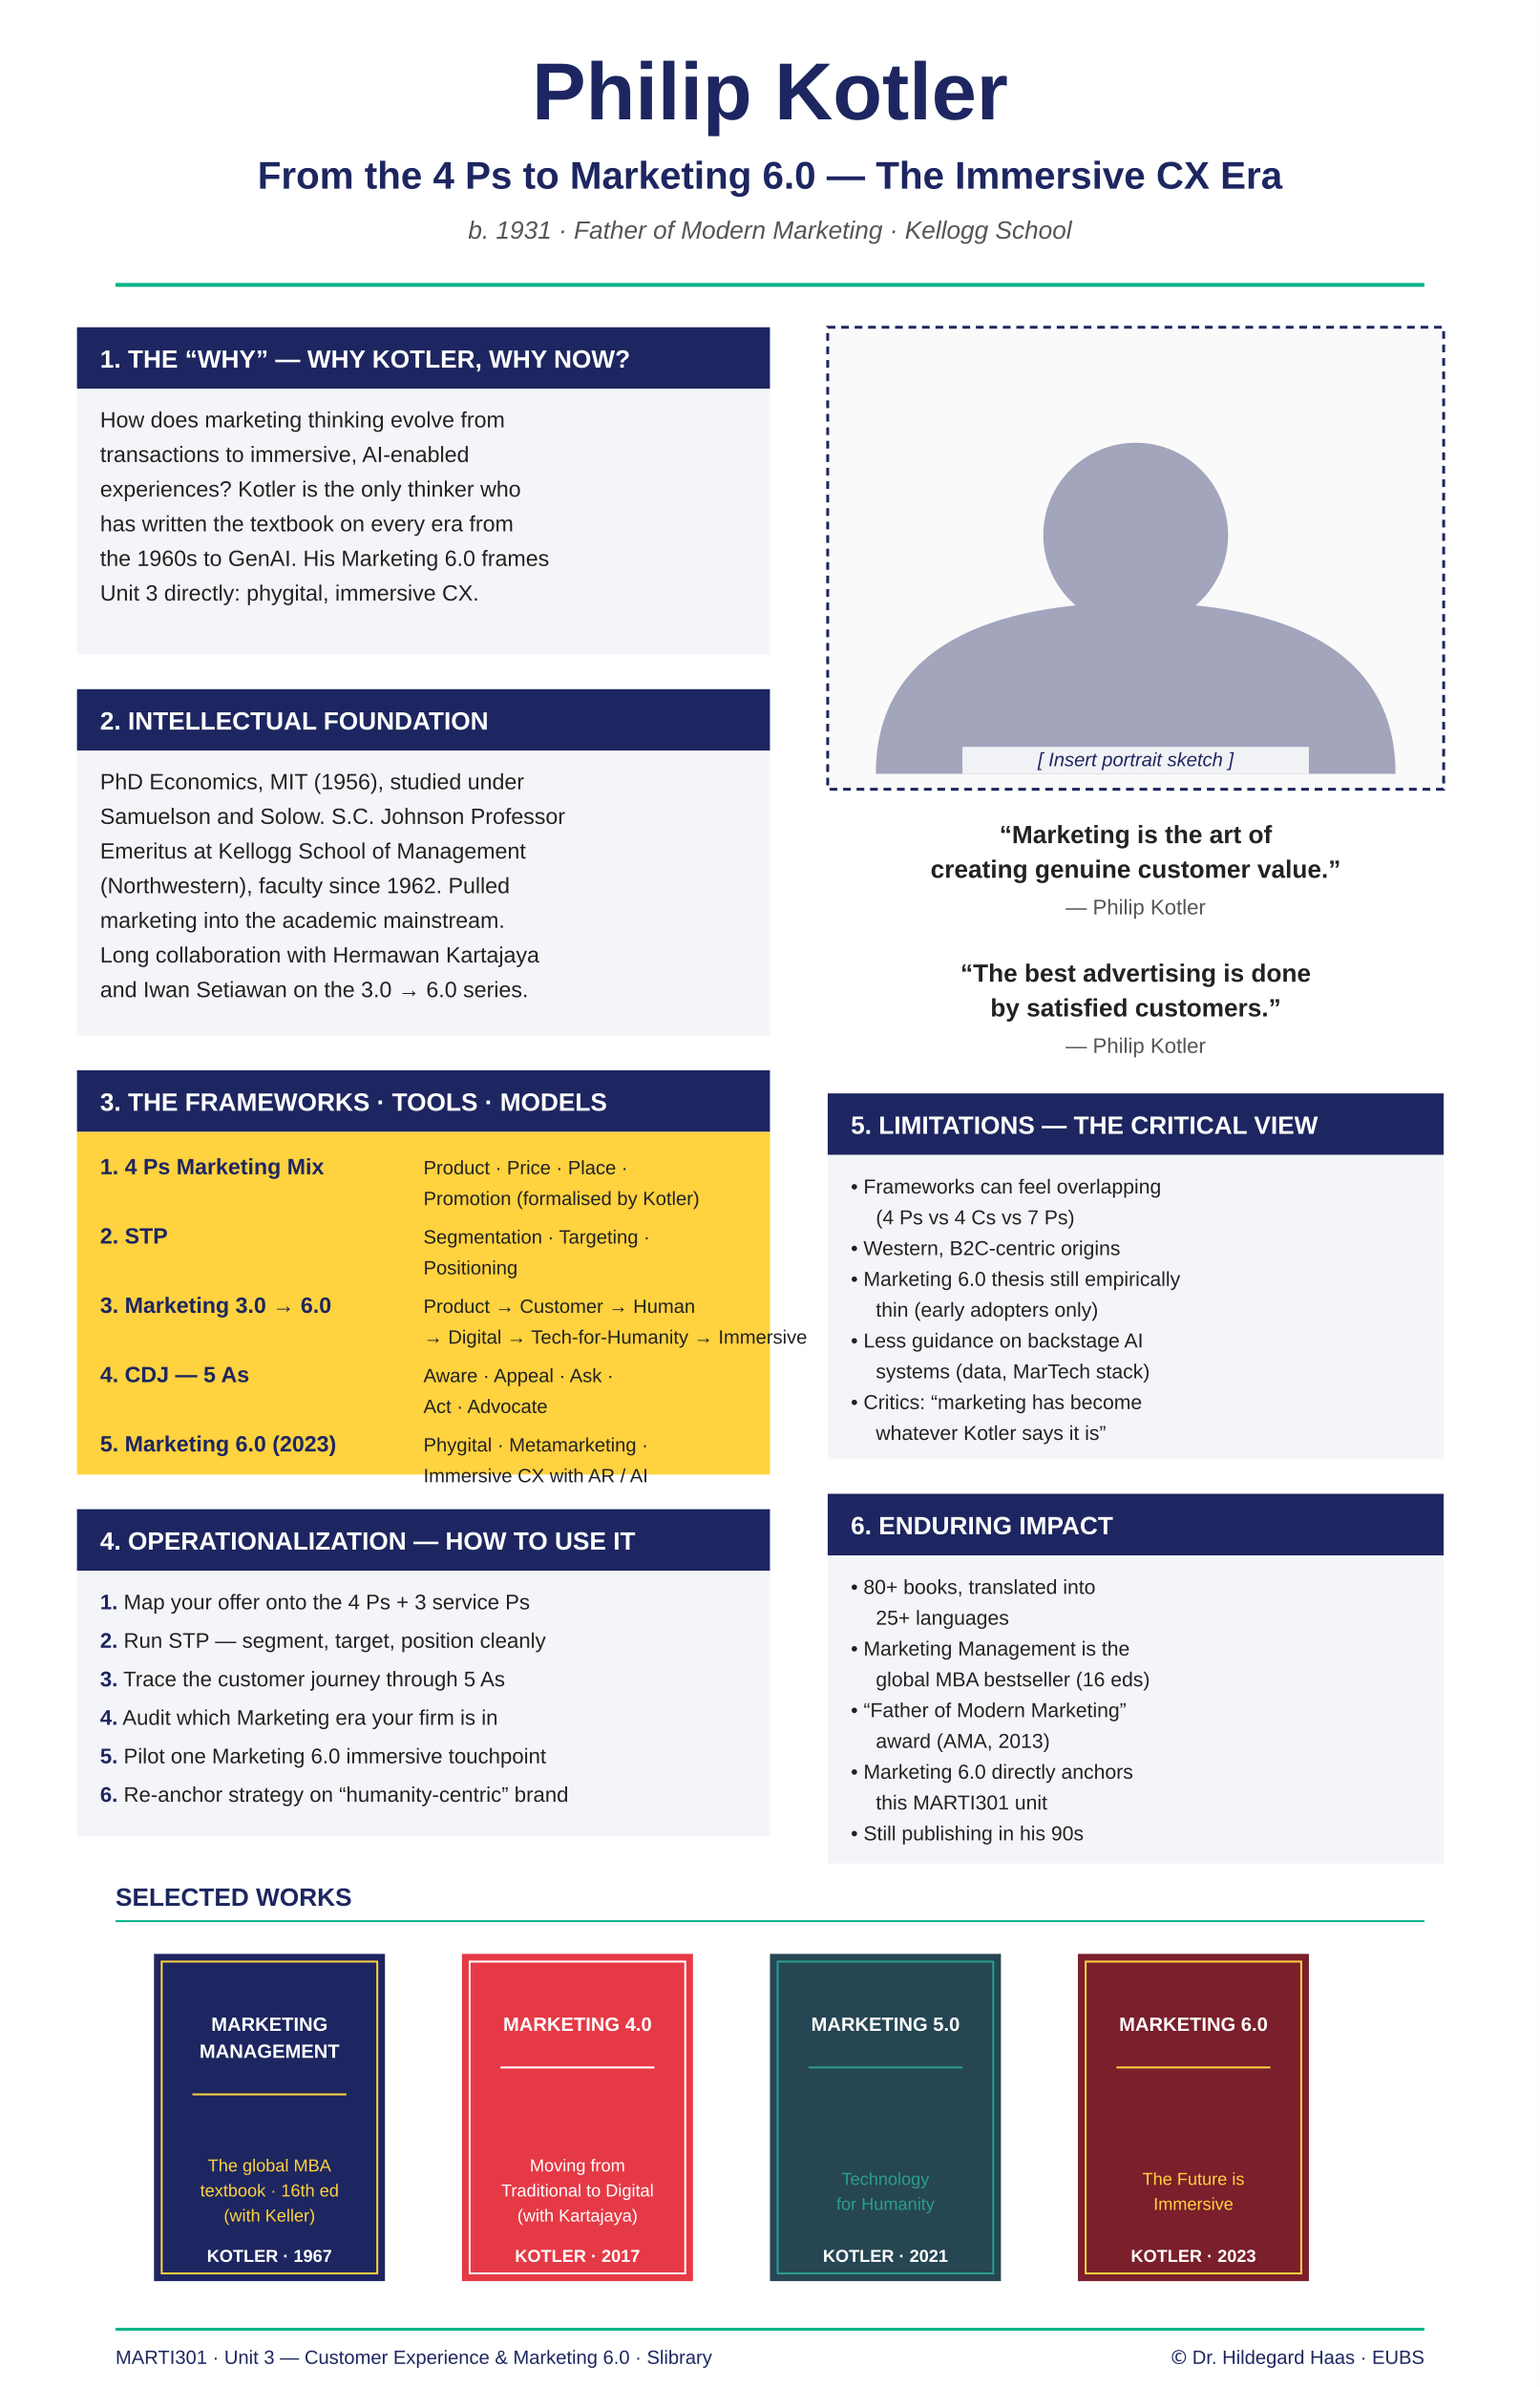
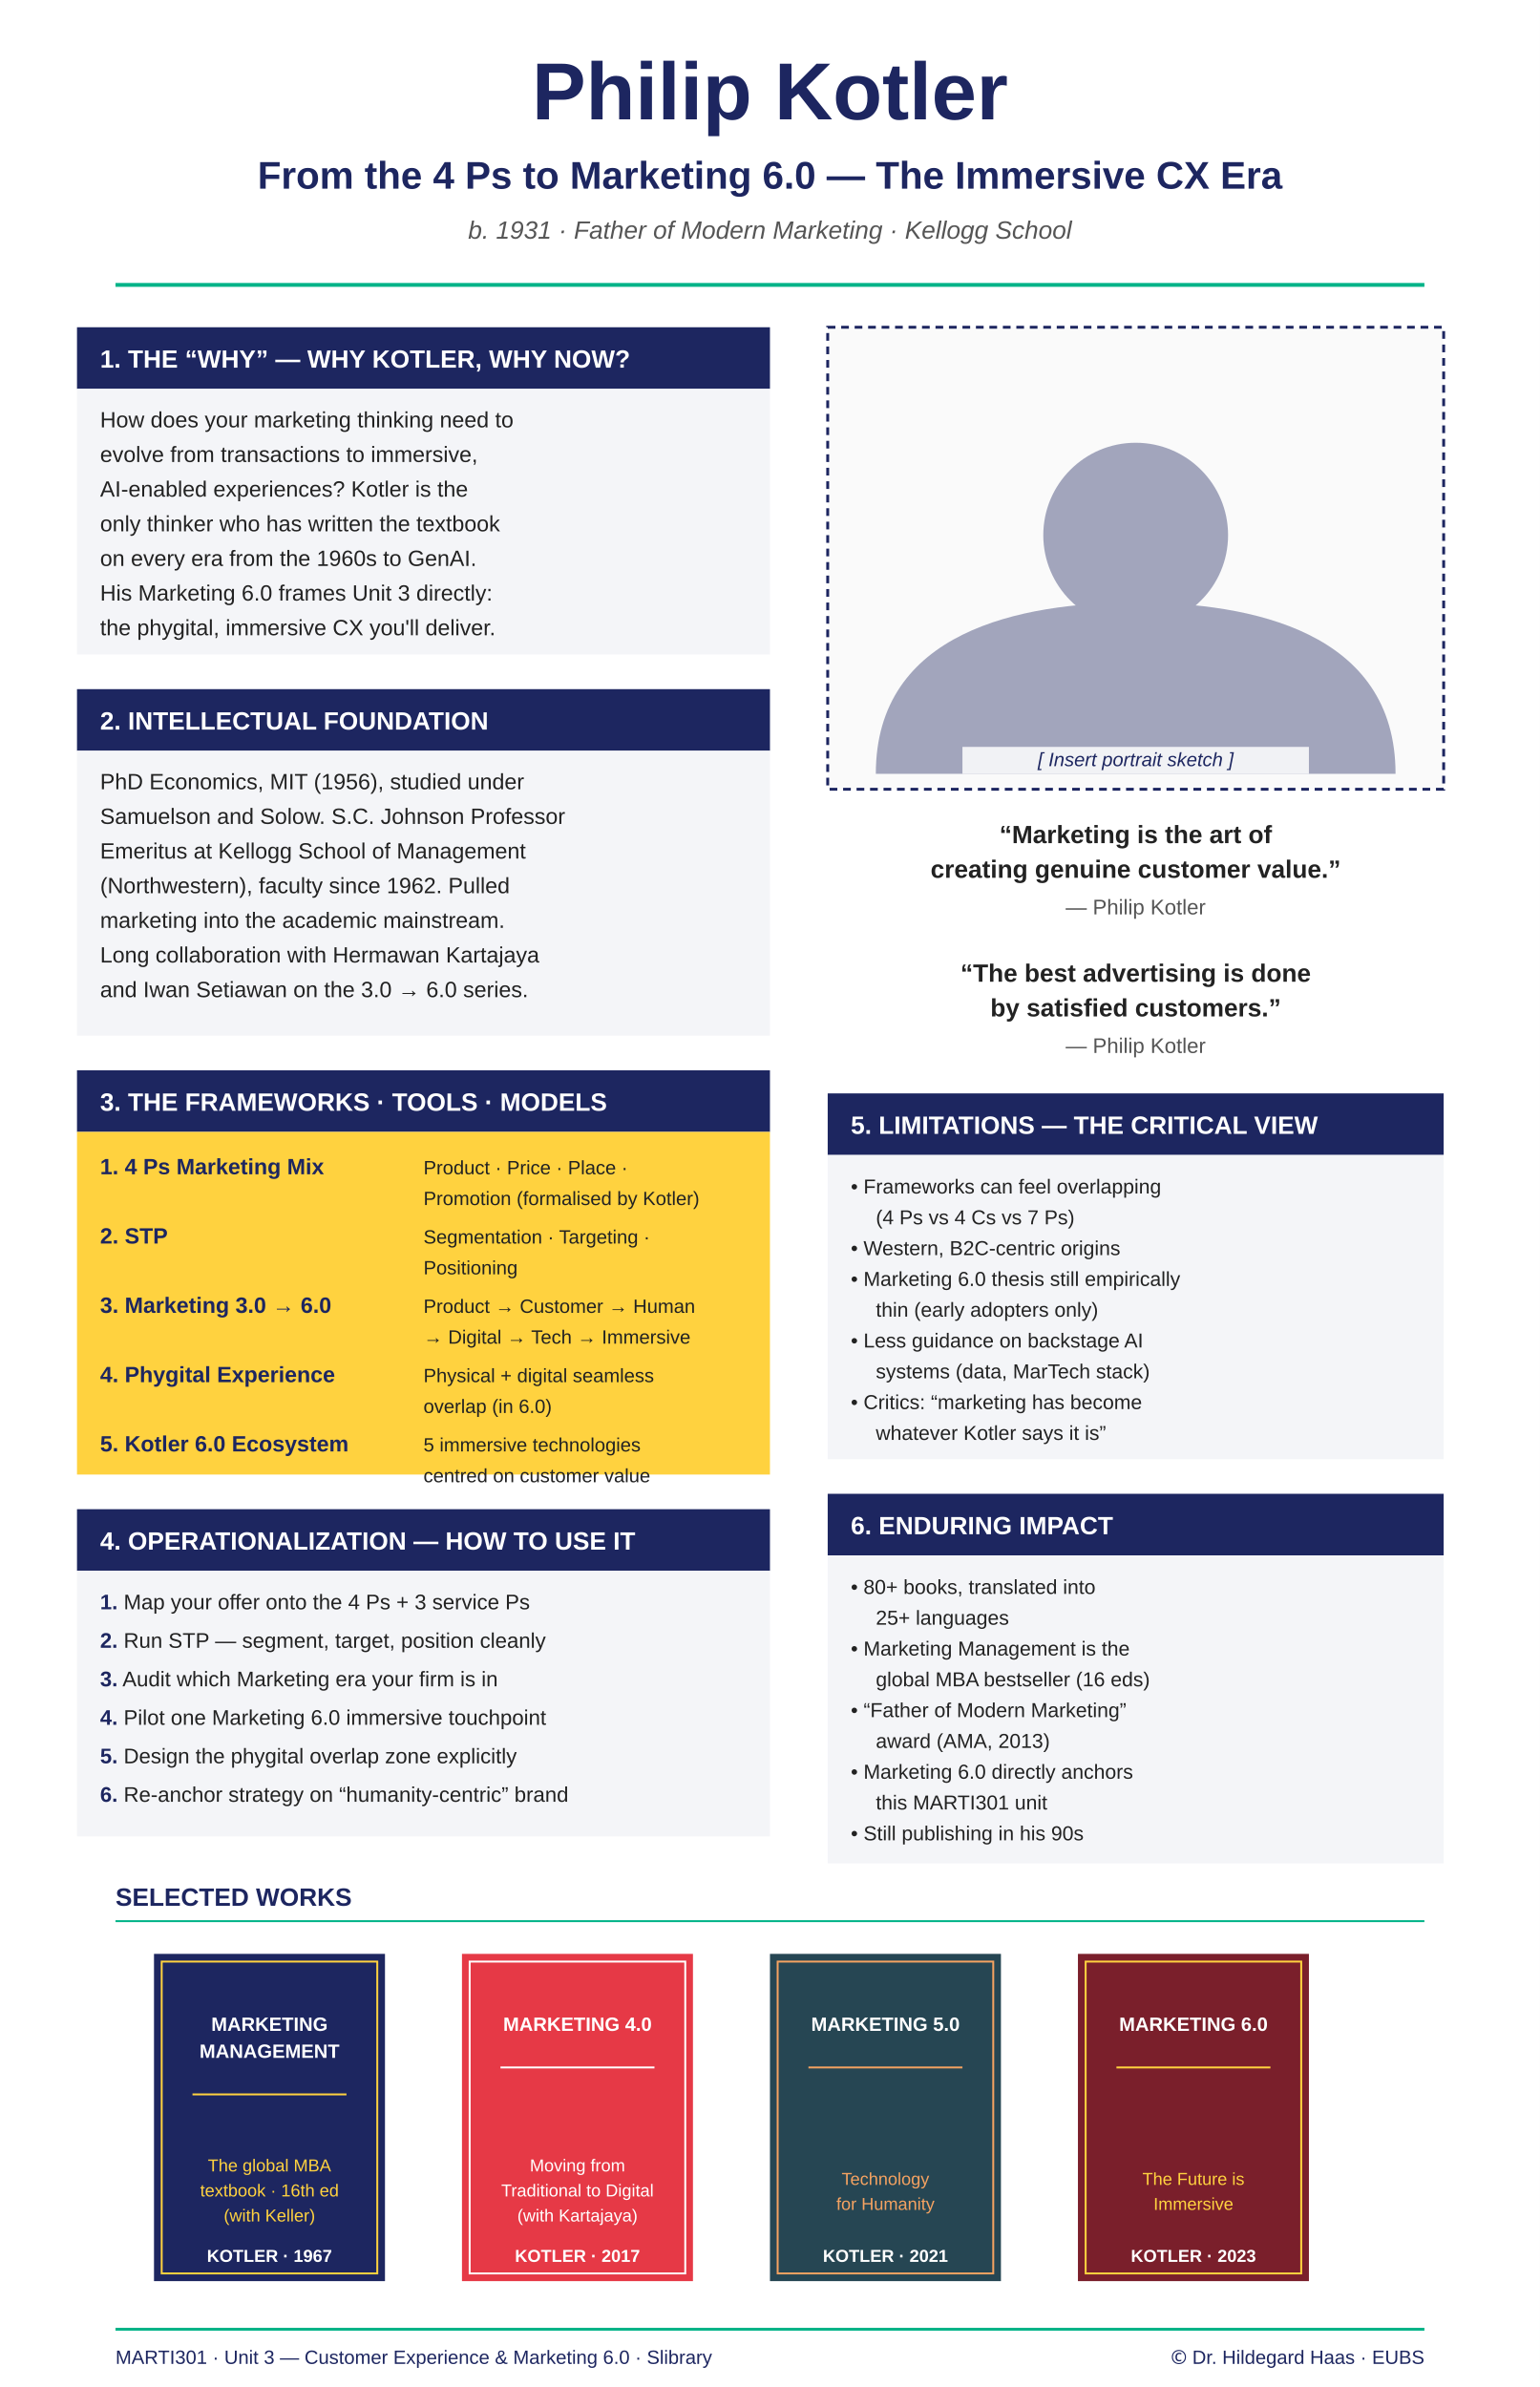
<svg xmlns="http://www.w3.org/2000/svg" viewBox="0 0 800 1240" width="800" height="1240" font-family="Arial, Helvetica, sans-serif">
  <rect width="800" height="1240" fill="#FFFFFF" />
  <text x="400" y="62" text-anchor="middle" font-size="42" font-weight="bold" fill="#1D2660">Philip Kotler</text>
  <text x="400" y="98" text-anchor="middle" font-size="20" font-weight="bold" fill="#1D2660">From the 4 Ps to Marketing 6.0 — The Immersive CX Era</text>
  <text x="400" y="124" text-anchor="middle" font-size="13" font-style="italic" fill="#555">b. 1931 · Father of Modern Marketing · Kellogg School</text>
  <line x1="60" y1="148" x2="740" y2="148" stroke="#00B388" stroke-width="2" />
  <rect x="40" y="170" width="360" height="32" fill="#1D2660" />
  <text x="52" y="191" font-size="13" font-weight="bold" fill="#FFFFFF">1. THE “WHY” — WHY KOTLER, WHY NOW?</text>
  <rect x="40" y="202" width="360" height="138" fill="#F4F5F8" />
-   <text x="52" y="222" font-size="11.5" fill="#222">How does marketing thinking evolve from</text>
-   <text x="52" y="240" font-size="11.5" fill="#222">transactions to immersive, AI-enabled</text>
-   <text x="52" y="258" font-size="11.5" fill="#222">experiences? Kotler is the only thinker who</text>
-   <text x="52" y="276" font-size="11.5" fill="#222">has written the textbook on every era from</text>
-   <text x="52" y="294" font-size="11.5" fill="#222">the 1960s to GenAI. His Marketing 6.0 frames</text>
-   <text x="52" y="312" font-size="11.5" fill="#222">Unit 3 directly: phygital, immersive CX.</text>
+   <text x="52" y="222" font-size="11.5" fill="#222">How does your marketing thinking need to</text>
+   <text x="52" y="240" font-size="11.5" fill="#222">evolve from transactions to immersive,</text>
+   <text x="52" y="258" font-size="11.5" fill="#222">AI-enabled experiences? Kotler is the</text>
+   <text x="52" y="276" font-size="11.5" fill="#222">only thinker who has written the textbook</text>
+   <text x="52" y="294" font-size="11.5" fill="#222">on every era from the 1960s to GenAI.</text>
+   <text x="52" y="312" font-size="11.5" fill="#222">His Marketing 6.0 frames Unit 3 directly:</text>
+   <text x="52" y="330" font-size="11.5" fill="#222">the phygital, immersive CX you'll deliver.</text>
  <rect x="40" y="358" width="360" height="32" fill="#1D2660" />
  <text x="52" y="379" font-size="13" font-weight="bold" fill="#FFFFFF">2. INTELLECTUAL FOUNDATION</text>
  <rect x="40" y="390" width="360" height="148" fill="#F4F5F8" />
  <text x="52" y="410" font-size="11.5" fill="#222">PhD Economics, MIT (1956), studied under</text>
  <text x="52" y="428" font-size="11.5" fill="#222">Samuelson and Solow. S.C. Johnson Professor</text>
  <text x="52" y="446" font-size="11.5" fill="#222">Emeritus at Kellogg School of Management</text>
  <text x="52" y="464" font-size="11.5" fill="#222">(Northwestern), faculty since 1962. Pulled</text>
  <text x="52" y="482" font-size="11.5" fill="#222">marketing into the academic mainstream.</text>
  <text x="52" y="500" font-size="11.5" fill="#222">Long collaboration with Hermawan Kartajaya</text>
  <text x="52" y="518" font-size="11.5" fill="#222">and Iwan Setiawan on the 3.0 → 6.0 series.</text>
  <rect x="40" y="556" width="360" height="32" fill="#1D2660" />
  <text x="52" y="577" font-size="13" font-weight="bold" fill="#FFFFFF">3. THE FRAMEWORKS · TOOLS · MODELS</text>
  <rect x="40" y="588" width="360" height="178" fill="#FFD23F" />
  <text x="52" y="610" font-size="11.5" font-weight="bold" fill="#1D2660">1. 4 Ps Marketing Mix</text>
  <text x="220" y="610" font-size="10" fill="#222">Product · Price · Place ·</text>
  <text x="220" y="626" font-size="10" fill="#222">Promotion (formalised by Kotler)</text>
  <text x="52" y="646" font-size="11.5" font-weight="bold" fill="#1D2660">2. STP</text>
  <text x="220" y="646" font-size="10" fill="#222">Segmentation · Targeting ·</text>
  <text x="220" y="662" font-size="10" fill="#222">Positioning</text>
  <text x="52" y="682" font-size="11.5" font-weight="bold" fill="#1D2660">3. Marketing 3.0 → 6.0</text>
  <text x="220" y="682" font-size="10" fill="#222">Product → Customer → Human</text>
-   <text x="220" y="698" font-size="10" fill="#222">→ Digital → Tech-for-Humanity → Immersive</text>
-   <text x="52" y="718" font-size="11.5" font-weight="bold" fill="#1D2660">4. CDJ — 5 As</text>
-   <text x="220" y="718" font-size="10" fill="#222">Aware · Appeal · Ask ·</text>
-   <text x="220" y="734" font-size="10" fill="#222">Act · Advocate</text>
-   <text x="52" y="754" font-size="11.5" font-weight="bold" fill="#1D2660">5. Marketing 6.0 (2023)</text>
-   <text x="220" y="754" font-size="10" fill="#222">Phygital · Metamarketing ·</text>
-   <text x="220" y="770" font-size="10" fill="#222">Immersive CX with AR / AI</text>
+   <text x="220" y="698" font-size="10" fill="#222">→ Digital → Tech → Immersive</text>
+   <text x="52" y="718" font-size="11.5" font-weight="bold" fill="#1D2660">4. Phygital Experience</text>
+   <text x="220" y="718" font-size="10" fill="#222">Physical + digital seamless</text>
+   <text x="220" y="734" font-size="10" fill="#222">overlap (in 6.0)</text>
+   <text x="52" y="754" font-size="11.5" font-weight="bold" fill="#1D2660">5. Kotler 6.0 Ecosystem</text>
+   <text x="220" y="754" font-size="10" fill="#222">5 immersive technologies</text>
+   <text x="220" y="770" font-size="10" fill="#222">centred on customer value</text>
  <rect x="40" y="784" width="360" height="32" fill="#1D2660" />
  <text x="52" y="805" font-size="13" font-weight="bold" fill="#FFFFFF">4. OPERATIONALIZATION — HOW TO USE IT</text>
  <rect x="40" y="816" width="360" height="138" fill="#F4F5F8" />
  <text x="52" y="836" font-size="11" fill="#222">
    <tspan font-weight="bold" fill="#1D2660">1.</tspan> Map your offer onto the 4 Ps + 3 service Ps</text>
  <text x="52" y="856" font-size="11" fill="#222">
    <tspan font-weight="bold" fill="#1D2660">2.</tspan> Run STP — segment, target, position cleanly</text>
  <text x="52" y="876" font-size="11" fill="#222">
-     <tspan font-weight="bold" fill="#1D2660">3.</tspan> Trace the customer journey through 5 As</text>
+     <tspan font-weight="bold" fill="#1D2660">3.</tspan> Audit which Marketing era your firm is in</text>
  <text x="52" y="896" font-size="11" fill="#222">
-     <tspan font-weight="bold" fill="#1D2660">4.</tspan> Audit which Marketing era your firm is in</text>
+     <tspan font-weight="bold" fill="#1D2660">4.</tspan> Pilot one Marketing 6.0 immersive touchpoint</text>
  <text x="52" y="916" font-size="11" fill="#222">
-     <tspan font-weight="bold" fill="#1D2660">5.</tspan> Pilot one Marketing 6.0 immersive touchpoint</text>
+     <tspan font-weight="bold" fill="#1D2660">5.</tspan> Design the phygital overlap zone explicitly</text>
  <text x="52" y="936" font-size="11" fill="#222">
    <tspan font-weight="bold" fill="#1D2660">6.</tspan> Re-anchor strategy on “humanity-centric” brand</text>
  <g id="portrait-placeholder">
    <rect x="430" y="170" width="320" height="240" fill="#FAFAFA" stroke="#1D2660" stroke-width="1.5" stroke-dasharray="4 3" />
    <g opacity="0.40">
      <path d="M 455 402 C 455 328, 530 313, 590 313 C 650 313, 725 328, 725 402 Z" fill="#1D2660" />
      <circle cx="590" cy="278" r="48" fill="#1D2660" />
    </g>
    <rect x="500" y="388" width="180" height="14" fill="#FFFFFF" opacity="0.85" />
    <text x="590" y="398" text-anchor="middle" font-size="10" font-style="italic" fill="#1D2660">[ Insert portrait sketch ]</text>
  </g>
  <text x="590" y="438" text-anchor="middle" font-size="13" font-weight="bold" fill="#222">“Marketing is the art of</text>
  <text x="590" y="456" text-anchor="middle" font-size="13" font-weight="bold" fill="#222">creating genuine customer value.”</text>
  <text x="590" y="475" text-anchor="middle" font-size="11" fill="#555">— Philip Kotler</text>
  <text x="590" y="510" text-anchor="middle" font-size="13" font-weight="bold" fill="#222">“The best advertising is done</text>
  <text x="590" y="528" text-anchor="middle" font-size="13" font-weight="bold" fill="#222">by satisfied customers.”</text>
  <text x="590" y="547" text-anchor="middle" font-size="11" fill="#555">— Philip Kotler</text>
  <rect x="430" y="568" width="320" height="32" fill="#1D2660" />
  <text x="442" y="589" font-size="13" font-weight="bold" fill="#FFFFFF">5. LIMITATIONS — THE CRITICAL VIEW</text>
  <rect x="430" y="600" width="320" height="158" fill="#F4F5F8" />
  <text x="442" y="620" font-size="10.5" fill="#222">• Frameworks can feel overlapping</text>
  <text x="455" y="636" font-size="10.5" fill="#222">(4 Ps vs 4 Cs vs 7 Ps)</text>
  <text x="442" y="652" font-size="10.5" fill="#222">• Western, B2C-centric origins</text>
  <text x="442" y="668" font-size="10.5" fill="#222">• Marketing 6.0 thesis still empirically</text>
  <text x="455" y="684" font-size="10.5" fill="#222">thin (early adopters only)</text>
  <text x="442" y="700" font-size="10.5" fill="#222">• Less guidance on backstage AI</text>
  <text x="455" y="716" font-size="10.5" fill="#222">systems (data, MarTech stack)</text>
  <text x="442" y="732" font-size="10.5" fill="#222">• Critics: “marketing has become</text>
  <text x="455" y="748" font-size="10.5" fill="#222">whatever Kotler says it is”</text>
  <rect x="430" y="776" width="320" height="32" fill="#1D2660" />
  <text x="442" y="797" font-size="13" font-weight="bold" fill="#FFFFFF">6. ENDURING IMPACT</text>
  <rect x="430" y="808" width="320" height="160" fill="#F4F5F8" />
  <text x="442" y="828" font-size="10.5" fill="#222">• 80+ books, translated into</text>
  <text x="455" y="844" font-size="10.5" fill="#222">25+ languages</text>
  <text x="442" y="860" font-size="10.5" fill="#222">• Marketing Management is the</text>
  <text x="455" y="876" font-size="10.5" fill="#222">global MBA bestseller (16 eds)</text>
  <text x="442" y="892" font-size="10.5" fill="#222">• “Father of Modern Marketing”</text>
  <text x="455" y="908" font-size="10.5" fill="#222">award (AMA, 2013)</text>
  <text x="442" y="924" font-size="10.5" fill="#222">• Marketing 6.0 directly anchors</text>
  <text x="455" y="940" font-size="10.5" fill="#222">this MARTI301 unit</text>
  <text x="442" y="956" font-size="10.5" fill="#222">• Still publishing in his 90s</text>
  <text x="60" y="990" font-size="13" font-weight="bold" fill="#1D2660">SELECTED WORKS</text>
  <line x1="60" y1="998" x2="740" y2="998" stroke="#00B388" stroke-width="1" />
  <g>
    <rect x="80" y="1015" width="120" height="170" fill="#1D2660" />
    <rect x="84" y="1019" width="112" height="162" fill="none" stroke="#FFD23F" stroke-width="1" />
    <text x="140" y="1055" text-anchor="middle" font-size="10" font-weight="bold" fill="#FFFFFF">MARKETING</text>
    <text x="140" y="1069" text-anchor="middle" font-size="10" font-weight="bold" fill="#FFFFFF">MANAGEMENT</text>
    <line x1="100" y1="1088" x2="180" y2="1088" stroke="#FFD23F" stroke-width="1" />
    <text x="140" y="1128" text-anchor="middle" font-size="9" fill="#FFD23F">The global MBA</text>
    <text x="140" y="1141" text-anchor="middle" font-size="9" fill="#FFD23F">textbook · 16th ed</text>
    <text x="140" y="1154" text-anchor="middle" font-size="9" fill="#FFD23F">(with Keller)</text>
    <text x="140" y="1175" text-anchor="middle" font-size="9" font-weight="bold" fill="#FFFFFF">KOTLER · 1967</text>
  </g>
  <g>
    <rect x="240" y="1015" width="120" height="170" fill="#E63946" />
    <rect x="244" y="1019" width="112" height="162" fill="none" stroke="#FFFFFF" stroke-width="1" />
    <text x="300" y="1055" text-anchor="middle" font-size="10" font-weight="bold" fill="#FFFFFF">MARKETING 4.0</text>
    <line x1="260" y1="1074" x2="340" y2="1074" stroke="#FFFFFF" stroke-width="1" />
    <text x="300" y="1128" text-anchor="middle" font-size="9" fill="#FFFFFF">Moving from</text>
    <text x="300" y="1141" text-anchor="middle" font-size="9" fill="#FFFFFF">Traditional to Digital</text>
    <text x="300" y="1154" text-anchor="middle" font-size="9" fill="#FFFFFF">(with Kartajaya)</text>
    <text x="300" y="1175" text-anchor="middle" font-size="9" font-weight="bold" fill="#FFFFFF">KOTLER · 2017</text>
  </g>
  <g>
    <rect x="400" y="1015" width="120" height="170" fill="#264653" />
-     <rect x="404" y="1019" width="112" height="162" fill="none" stroke="#2A9D8F" stroke-width="1" />
+     <rect x="404" y="1019" width="112" height="162" fill="none" stroke="#F4A261" stroke-width="1" />
    <text x="460" y="1055" text-anchor="middle" font-size="10" font-weight="bold" fill="#FFFFFF">MARKETING 5.0</text>
-     <line x1="420" y1="1074" x2="500" y2="1074" stroke="#2A9D8F" stroke-width="1" />
-     <text x="460" y="1135" text-anchor="middle" font-size="9" fill="#2A9D8F">Technology</text>
-     <text x="460" y="1148" text-anchor="middle" font-size="9" fill="#2A9D8F">for Humanity</text>
+     <line x1="420" y1="1074" x2="500" y2="1074" stroke="#F4A261" stroke-width="1" />
+     <text x="460" y="1135" text-anchor="middle" font-size="9" fill="#F4A261">Technology</text>
+     <text x="460" y="1148" text-anchor="middle" font-size="9" fill="#F4A261">for Humanity</text>
    <text x="460" y="1175" text-anchor="middle" font-size="9" font-weight="bold" fill="#FFFFFF">KOTLER · 2021</text>
  </g>
  <g>
    <rect x="560" y="1015" width="120" height="170" fill="#7A1F2B" />
    <rect x="564" y="1019" width="112" height="162" fill="none" stroke="#FFD23F" stroke-width="1" />
    <text x="620" y="1055" text-anchor="middle" font-size="10" font-weight="bold" fill="#FFFFFF">MARKETING 6.0</text>
    <line x1="580" y1="1074" x2="660" y2="1074" stroke="#FFD23F" stroke-width="1" />
    <text x="620" y="1135" text-anchor="middle" font-size="9" fill="#FFD23F">The Future is</text>
    <text x="620" y="1148" text-anchor="middle" font-size="9" fill="#FFD23F">Immersive</text>
    <text x="620" y="1175" text-anchor="middle" font-size="9" font-weight="bold" fill="#FFFFFF">KOTLER · 2023</text>
  </g>
  <line x1="60" y1="1210" x2="740" y2="1210" stroke="#00B388" stroke-width="1.5" />
  <text x="60" y="1228" font-size="10" fill="#1D2660">MARTI301 · Unit 3 — Customer Experience &amp; Marketing 6.0 · Slibrary</text>
  <text x="740" y="1228" text-anchor="end" font-size="10" fill="#1D2660">©️ Dr. Hildegard Haas · EUBS</text>
</svg>
